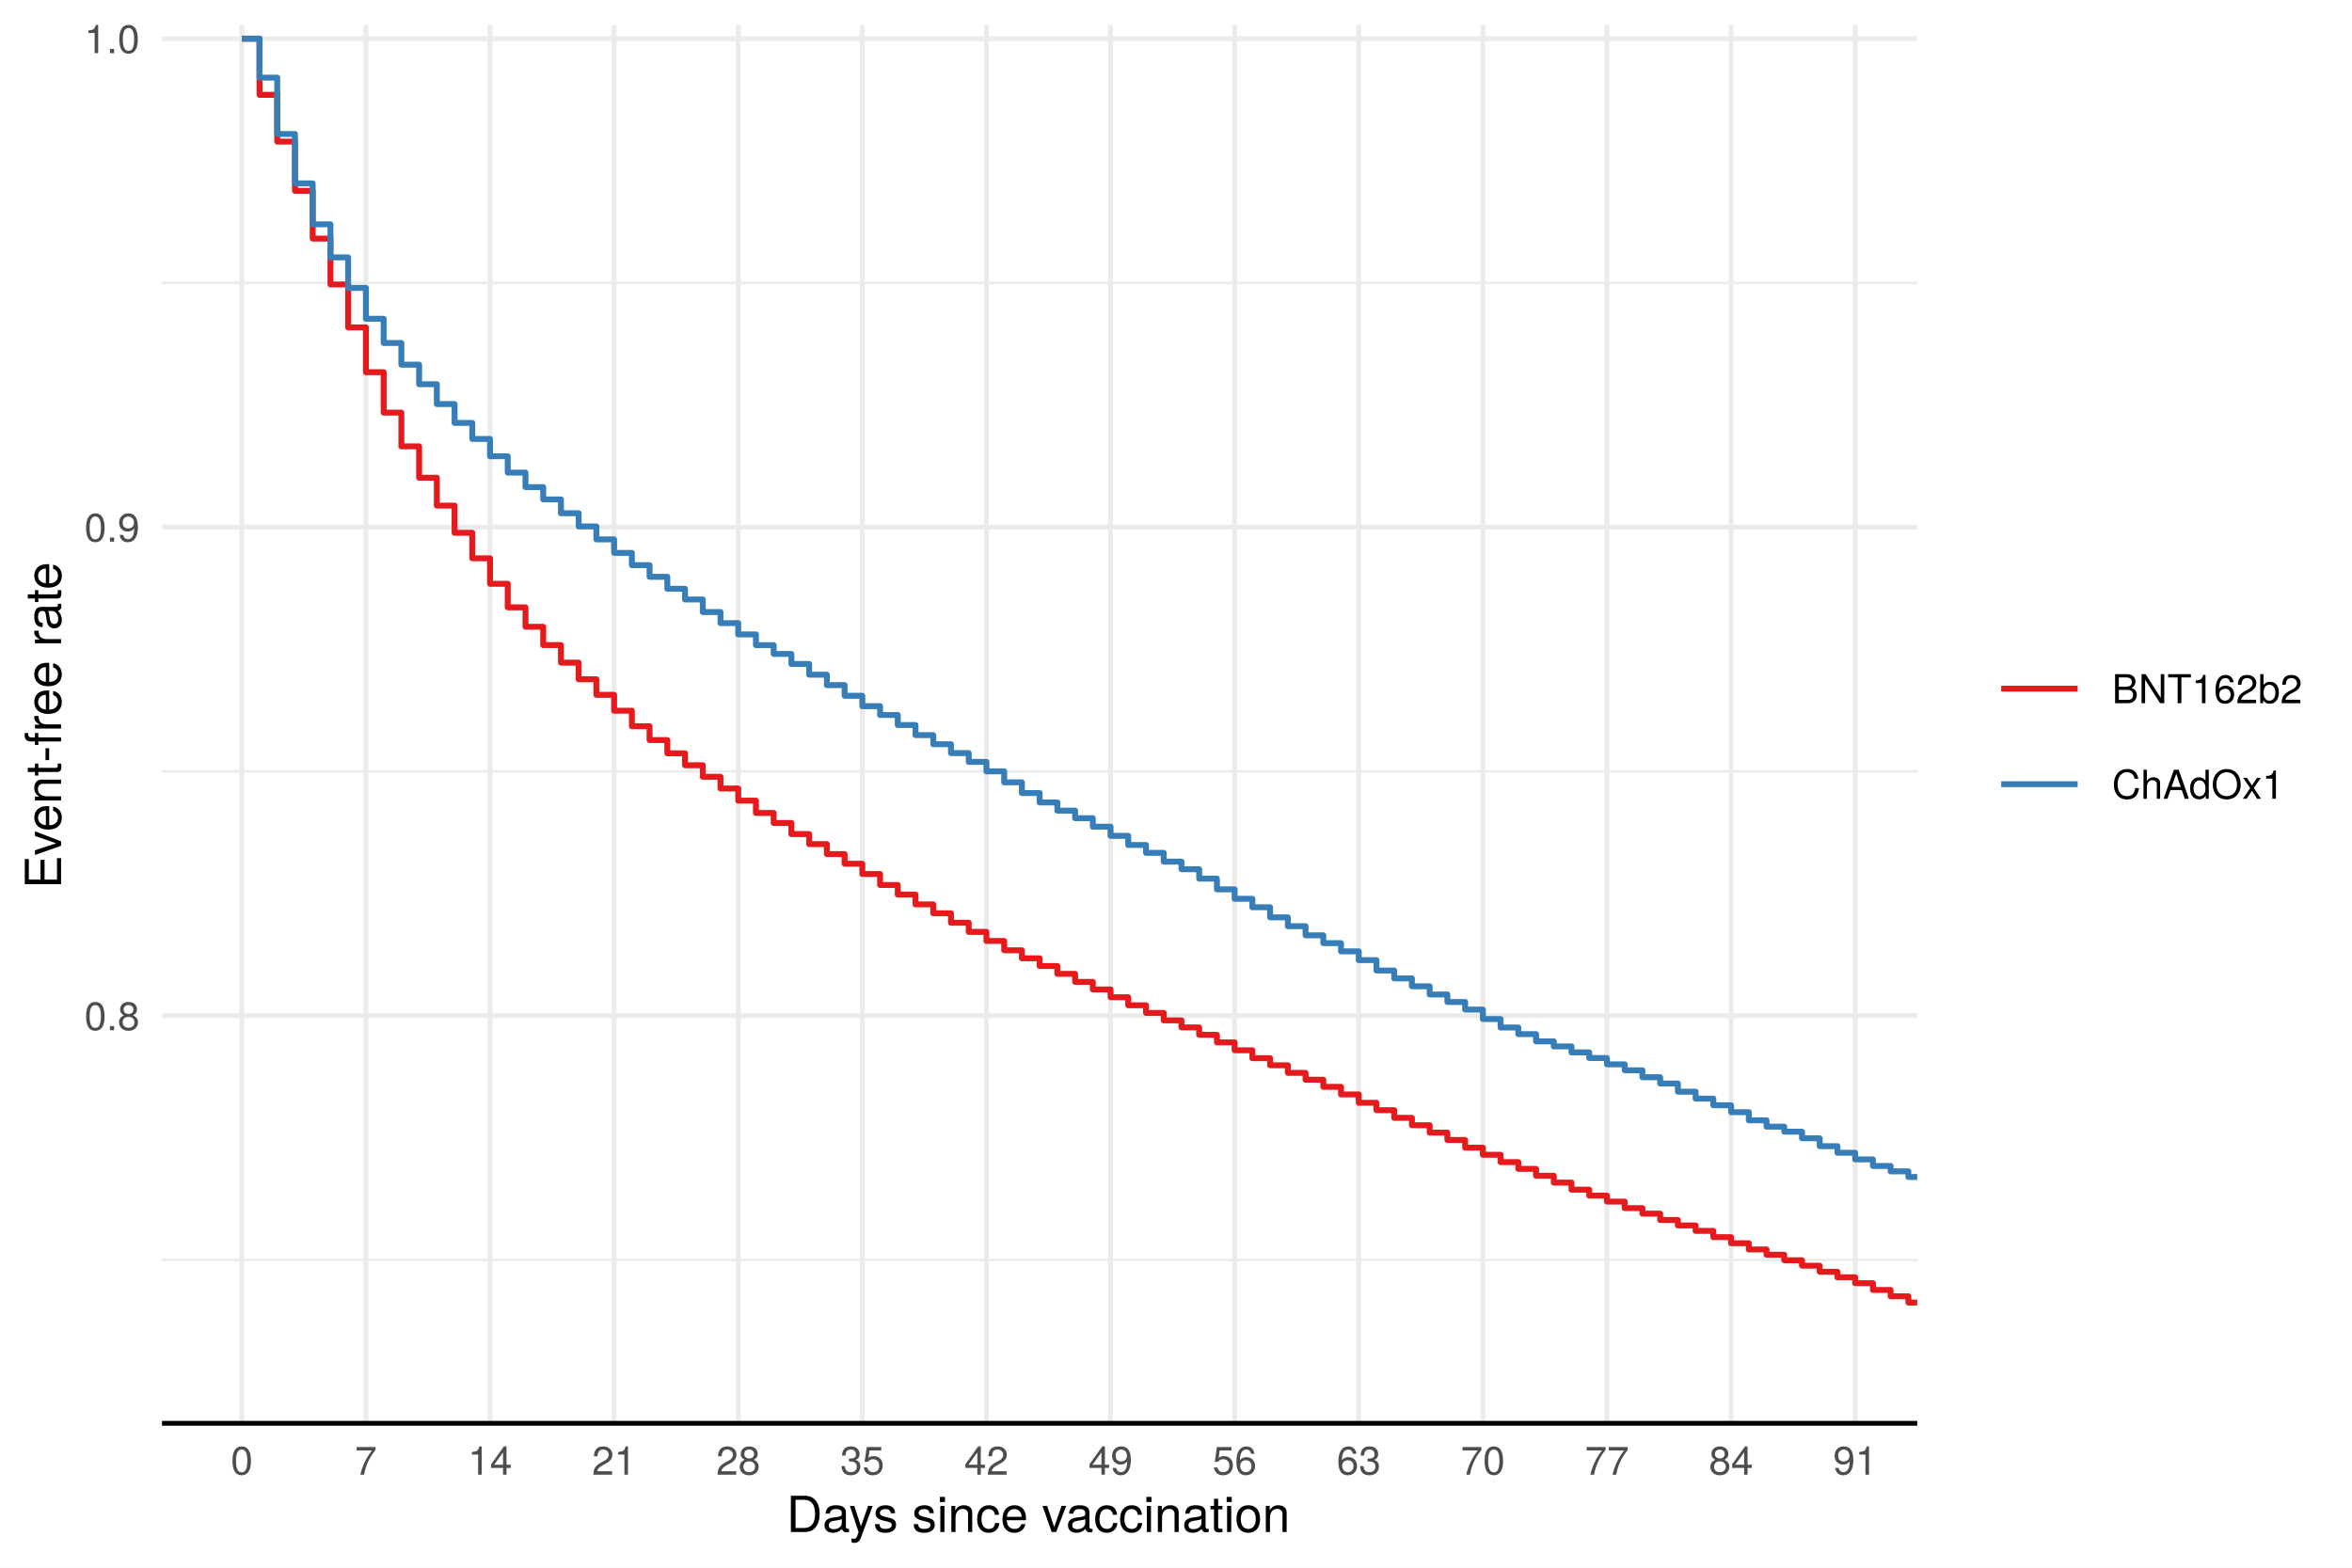
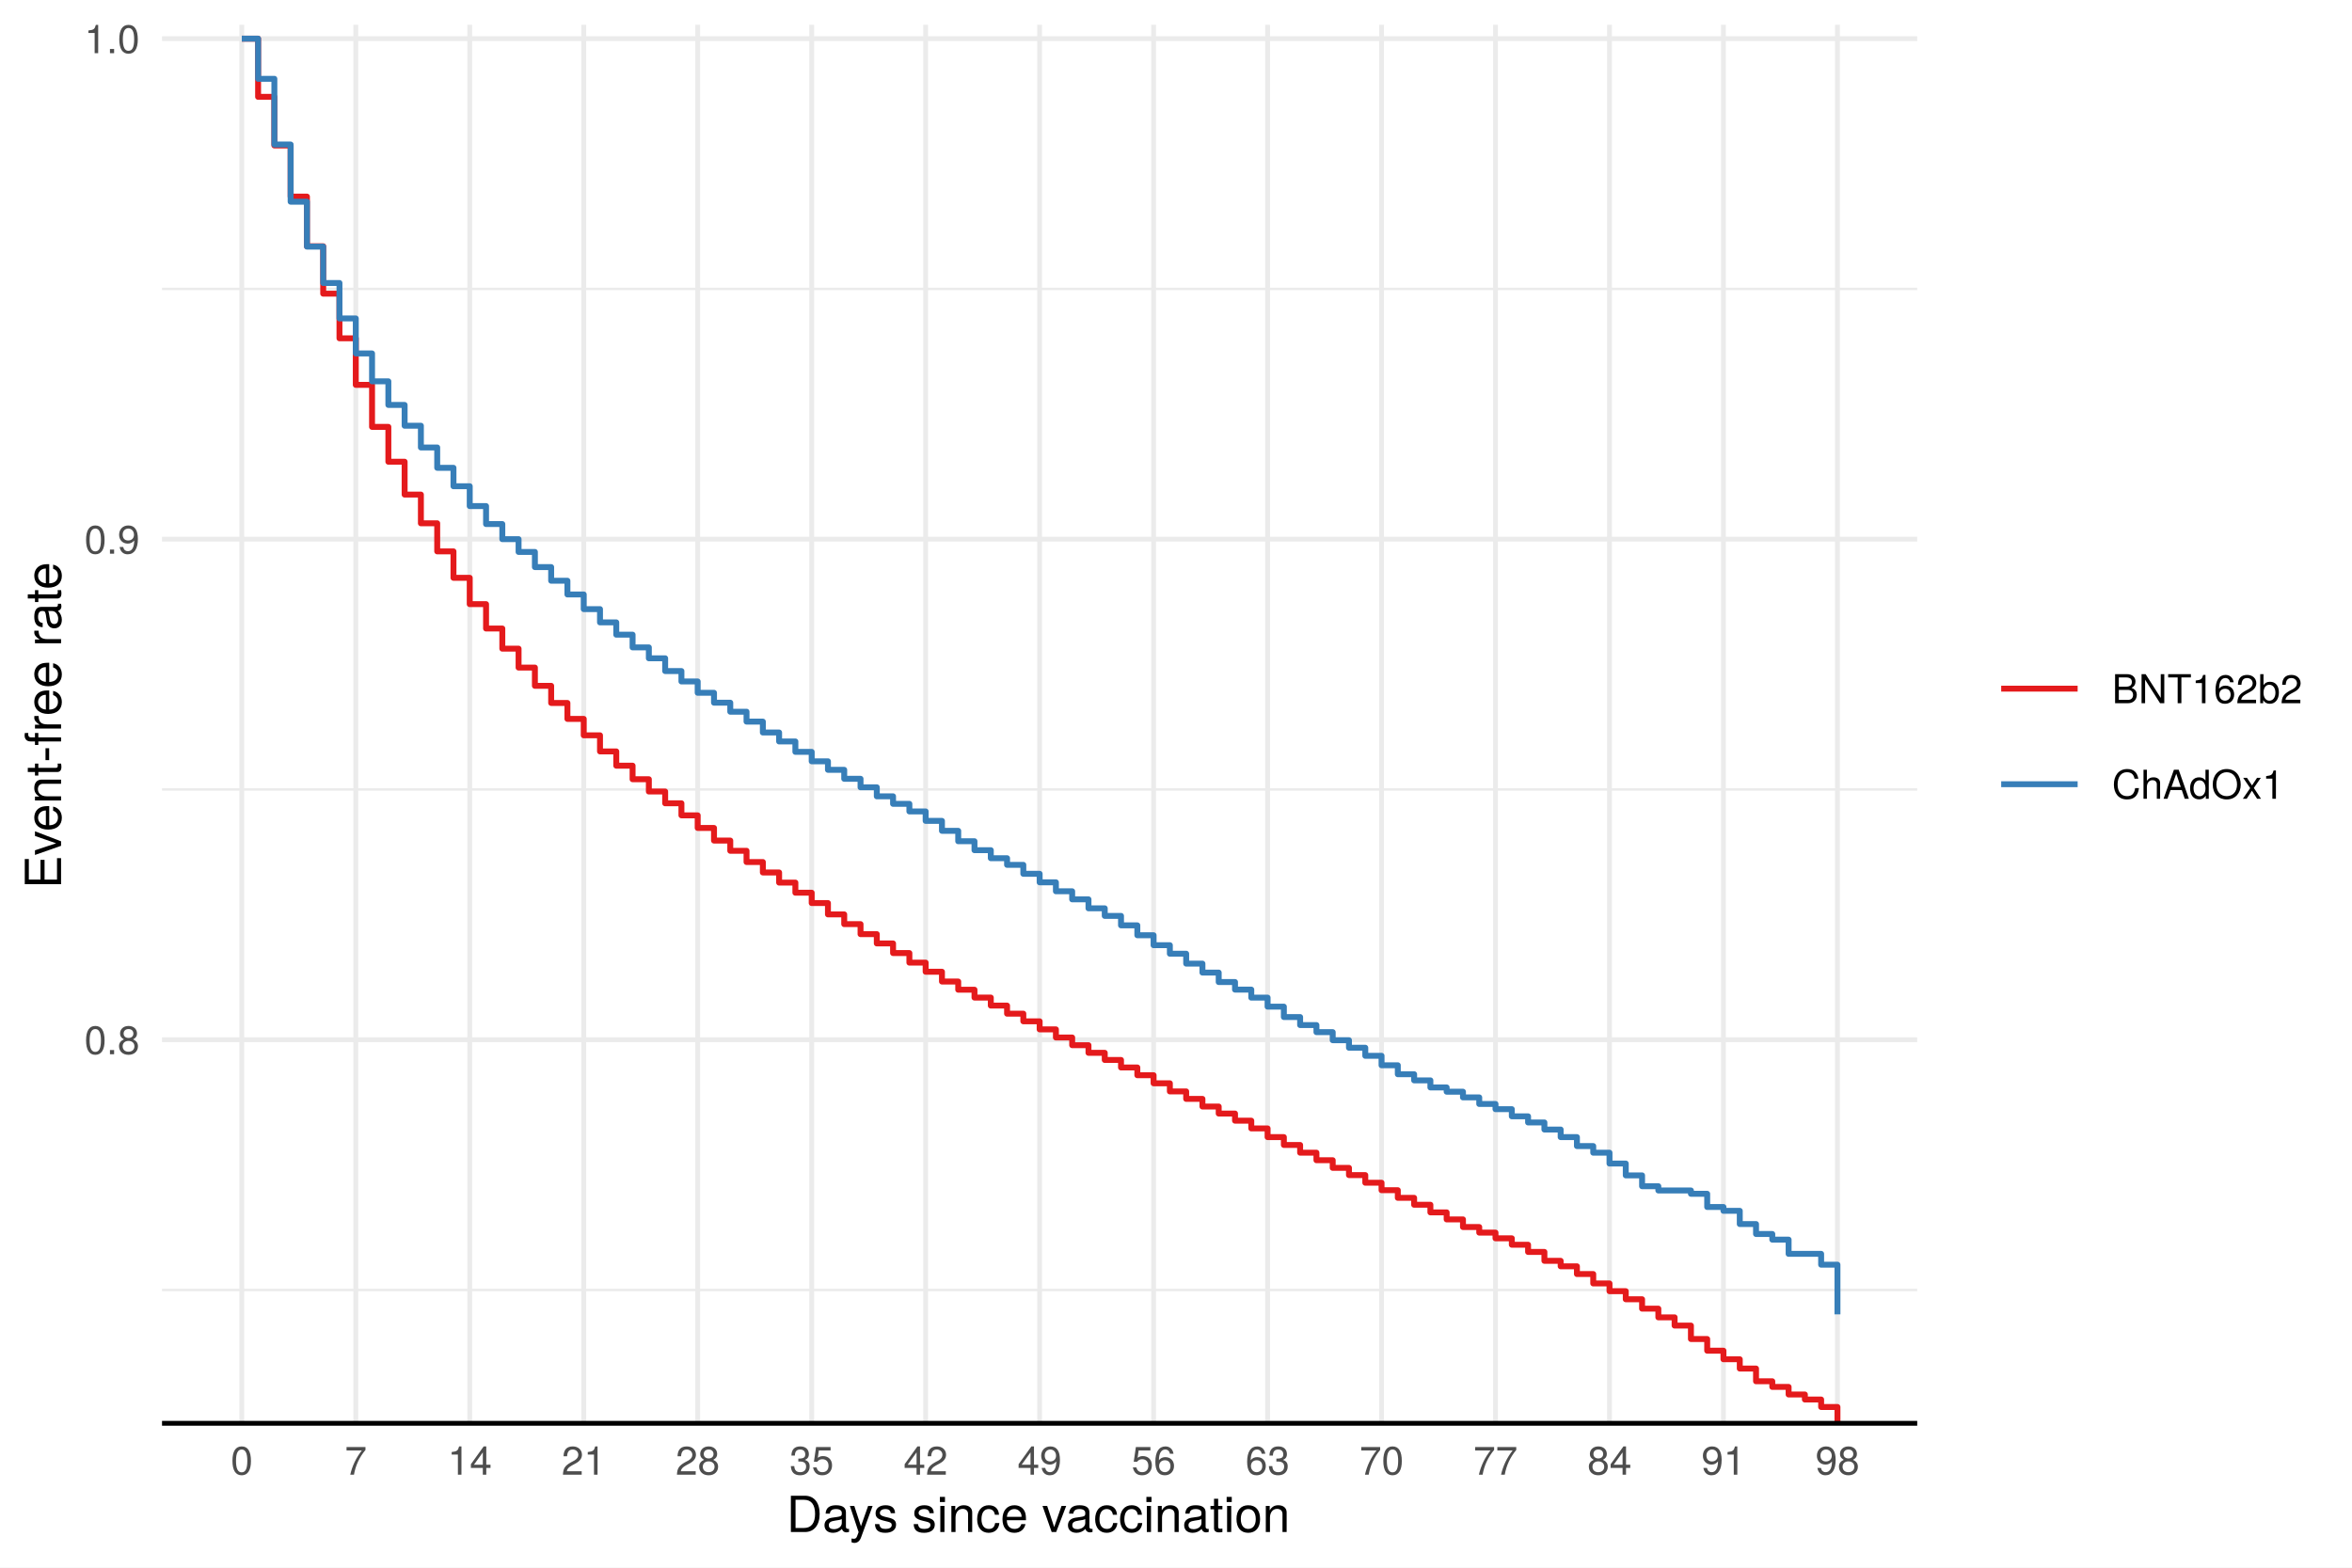
<svg xmlns="http://www.w3.org/2000/svg" viewBox="0 0 425.20 283.46">
  <defs>
    <style type="text/css">
    line, polyline, polygon, path, rect, circle {
      fill: none;
      stroke: #000000;
      stroke-linecap: round;
      stroke-linejoin: round;
      stroke-miterlimit: 10.00;
    }
  </style>
  </defs>
  <rect width="100%" height="100%" style="stroke: none; fill: #FFFFFF;" />
  <defs>
    <clipPath id="cpMjkuMjl8MzQ2LjYwfDI1Ny4zNnw0LjQ4">
      <rect x="29.29" y="4.48" width="317.31" height="252.88" />
    </clipPath>
  </defs>
-   <polyline points="29.29,227.82 346.60,227.82 " style="stroke-width: 0.44; stroke: #EBEBEB; stroke-linecap: butt;" clip-path="url(#cpMjkuMjl8MzQ2LjYwfDI1Ny4zNnw0LjQ4)" />
-   <polyline points="29.29,139.49 346.60,139.49 " style="stroke-width: 0.44; stroke: #EBEBEB; stroke-linecap: butt;" clip-path="url(#cpMjkuMjl8MzQ2LjYwfDI1Ny4zNnw0LjQ4)" />
-   <polyline points="29.29,51.15 346.60,51.15 " style="stroke-width: 0.44; stroke: #EBEBEB; stroke-linecap: butt;" clip-path="url(#cpMjkuMjl8MzQ2LjYwfDI1Ny4zNnw0LjQ4)" />
-   <polyline points="29.29,183.65 346.60,183.65 " style="stroke-width: 0.87; stroke: #EBEBEB; stroke-linecap: butt;" clip-path="url(#cpMjkuMjl8MzQ2LjYwfDI1Ny4zNnw0LjQ4)" />
-   <polyline points="29.29,95.32 346.60,95.32 " style="stroke-width: 0.87; stroke: #EBEBEB; stroke-linecap: butt;" clip-path="url(#cpMjkuMjl8MzQ2LjYwfDI1Ny4zNnw0LjQ4)" />
+   <polyline points="29.29,233.25 346.60,233.25 " style="stroke-width: 0.44; stroke: #EBEBEB; stroke-linecap: butt;" clip-path="url(#cpMjkuMjl8MzQ2LjYwfDI1Ny4zNnw0LjQ4)" />
+   <polyline points="29.29,142.75 346.60,142.75 " style="stroke-width: 0.44; stroke: #EBEBEB; stroke-linecap: butt;" clip-path="url(#cpMjkuMjl8MzQ2LjYwfDI1Ny4zNnw0LjQ4)" />
+   <polyline points="29.29,52.24 346.60,52.24 " style="stroke-width: 0.44; stroke: #EBEBEB; stroke-linecap: butt;" clip-path="url(#cpMjkuMjl8MzQ2LjYwfDI1Ny4zNnw0LjQ4)" />
+   <polyline points="29.29,188.00 346.60,188.00 " style="stroke-width: 0.87; stroke: #EBEBEB; stroke-linecap: butt;" clip-path="url(#cpMjkuMjl8MzQ2LjYwfDI1Ny4zNnw0LjQ4)" />
+   <polyline points="29.29,97.49 346.60,97.49 " style="stroke-width: 0.87; stroke: #EBEBEB; stroke-linecap: butt;" clip-path="url(#cpMjkuMjl8MzQ2LjYwfDI1Ny4zNnw0LjQ4)" />
  <polyline points="29.29,6.99 346.60,6.99 " style="stroke-width: 0.87; stroke: #EBEBEB; stroke-linecap: butt;" clip-path="url(#cpMjkuMjl8MzQ2LjYwfDI1Ny4zNnw0LjQ4)" />
  <polyline points="43.71,257.36 43.71,4.48 " style="stroke-width: 0.87; stroke: #EBEBEB; stroke-linecap: butt;" clip-path="url(#cpMjkuMjl8MzQ2LjYwfDI1Ny4zNnw0LjQ4)" />
-   <polyline points="66.15,257.36 66.15,4.48 " style="stroke-width: 0.87; stroke: #EBEBEB; stroke-linecap: butt;" clip-path="url(#cpMjkuMjl8MzQ2LjYwfDI1Ny4zNnw0LjQ4)" />
-   <polyline points="88.59,257.36 88.59,4.48 " style="stroke-width: 0.87; stroke: #EBEBEB; stroke-linecap: butt;" clip-path="url(#cpMjkuMjl8MzQ2LjYwfDI1Ny4zNnw0LjQ4)" />
-   <polyline points="111.02,257.36 111.02,4.48 " style="stroke-width: 0.87; stroke: #EBEBEB; stroke-linecap: butt;" clip-path="url(#cpMjkuMjl8MzQ2LjYwfDI1Ny4zNnw0LjQ4)" />
-   <polyline points="133.46,257.36 133.46,4.48 " style="stroke-width: 0.87; stroke: #EBEBEB; stroke-linecap: butt;" clip-path="url(#cpMjkuMjl8MzQ2LjYwfDI1Ny4zNnw0LjQ4)" />
-   <polyline points="155.89,257.36 155.89,4.48 " style="stroke-width: 0.87; stroke: #EBEBEB; stroke-linecap: butt;" clip-path="url(#cpMjkuMjl8MzQ2LjYwfDI1Ny4zNnw0LjQ4)" />
-   <polyline points="178.33,257.36 178.33,4.48 " style="stroke-width: 0.87; stroke: #EBEBEB; stroke-linecap: butt;" clip-path="url(#cpMjkuMjl8MzQ2LjYwfDI1Ny4zNnw0LjQ4)" />
-   <polyline points="200.77,257.36 200.77,4.48 " style="stroke-width: 0.87; stroke: #EBEBEB; stroke-linecap: butt;" clip-path="url(#cpMjkuMjl8MzQ2LjYwfDI1Ny4zNnw0LjQ4)" />
-   <polyline points="223.20,257.36 223.20,4.48 " style="stroke-width: 0.87; stroke: #EBEBEB; stroke-linecap: butt;" clip-path="url(#cpMjkuMjl8MzQ2LjYwfDI1Ny4zNnw0LjQ4)" />
-   <polyline points="245.64,257.36 245.64,4.48 " style="stroke-width: 0.87; stroke: #EBEBEB; stroke-linecap: butt;" clip-path="url(#cpMjkuMjl8MzQ2LjYwfDI1Ny4zNnw0LjQ4)" />
-   <polyline points="268.08,257.36 268.08,4.48 " style="stroke-width: 0.87; stroke: #EBEBEB; stroke-linecap: butt;" clip-path="url(#cpMjkuMjl8MzQ2LjYwfDI1Ny4zNnw0LjQ4)" />
-   <polyline points="290.51,257.36 290.51,4.48 " style="stroke-width: 0.87; stroke: #EBEBEB; stroke-linecap: butt;" clip-path="url(#cpMjkuMjl8MzQ2LjYwfDI1Ny4zNnw0LjQ4)" />
-   <polyline points="312.95,257.36 312.95,4.48 " style="stroke-width: 0.87; stroke: #EBEBEB; stroke-linecap: butt;" clip-path="url(#cpMjkuMjl8MzQ2LjYwfDI1Ny4zNnw0LjQ4)" />
-   <polyline points="335.38,257.36 335.38,4.48 " style="stroke-width: 0.87; stroke: #EBEBEB; stroke-linecap: butt;" clip-path="url(#cpMjkuMjl8MzQ2LjYwfDI1Ny4zNnw0LjQ4)" />
-   <polyline points="43.71,6.99 46.92,6.99 46.92,17.15 50.12,17.15 50.12,25.60 53.33,25.60 53.33,34.51 56.53,34.51 56.53,43.14 59.74,43.14 59.74,51.43 62.94,51.43 62.94,59.20 66.15,59.20 66.15,67.30 69.36,67.30 69.36,74.61 72.56,74.61 72.56,80.71 75.77,80.71 75.77,86.38 78.97,86.38 78.97,91.42 82.18,91.42 82.18,96.34 85.38,96.34 85.38,100.95 88.59,100.95 88.59,105.56 91.79,105.56 91.79,109.82 95.00,109.82 95.00,113.33 98.20,113.33 98.20,116.64 101.41,116.64 101.41,119.82 104.61,119.82 104.61,122.82 107.82,122.82 107.82,125.64 111.02,125.64 111.02,128.51 114.23,128.51 114.23,131.31 117.43,131.31 117.43,133.82 120.64,133.82 120.64,136.21 123.84,136.21 123.84,138.37 127.05,138.37 127.05,140.45 130.25,140.45 130.25,142.57 133.46,142.57 133.46,144.77 136.66,144.77 136.66,147.00 139.87,147.00 139.87,148.81 143.07,148.81 143.07,150.81 146.28,150.81 146.28,152.63 149.48,152.63 149.48,154.43 152.69,154.43 152.69,156.18 155.89,156.18 155.89,158.04 159.10,158.04 159.10,160.02 162.30,160.02 162.30,161.75 165.51,161.75 165.51,163.53 168.72,163.53 168.72,165.14 171.92,165.14 171.92,166.85 175.13,166.85 175.13,168.50 178.33,168.50 178.33,170.14 181.54,170.14 181.54,171.83 184.74,171.83 184.74,173.28 187.95,173.28 187.95,174.67 191.15,174.67 191.15,176.09 194.36,176.09 194.36,177.54 197.56,177.54 197.56,178.91 200.77,178.91 200.77,180.32 203.97,180.32 203.97,181.77 207.18,181.77 207.18,183.15 210.38,183.15 210.38,184.50 213.59,184.50 213.59,185.77 216.79,185.77 216.79,187.11 220.00,187.11 220.00,188.48 223.20,188.48 223.20,189.91 226.41,189.91 226.41,191.34 229.61,191.34 229.61,192.62 232.82,192.62 232.82,193.99 236.02,193.99 236.02,195.23 239.23,195.23 239.23,196.52 242.43,196.52 242.43,197.89 245.64,197.89 245.64,199.40 248.84,199.40 248.84,200.74 252.05,200.74 252.05,202.13 255.25,202.13 255.25,203.46 258.46,203.46 258.46,204.80 261.66,204.80 261.66,206.13 264.87,206.13 264.87,207.52 268.08,207.52 268.08,208.80 271.28,208.80 271.28,210.13 274.49,210.13 274.49,211.35 277.69,211.35 277.69,212.60 280.90,212.60 280.90,213.84 284.10,213.84 284.10,215.11 287.31,215.11 287.31,216.19 290.51,216.19 290.51,217.27 293.72,217.27 293.72,218.45 296.92,218.45 296.92,219.45 300.13,219.45 300.13,220.60 303.33,220.60 303.33,221.58 306.54,221.58 306.54,222.57 309.74,222.57 309.74,223.70 312.95,223.70 312.95,224.80 316.15,224.80 316.15,225.92 319.36,225.92 319.36,226.88 322.56,226.88 322.56,227.88 325.77,227.88 325.77,228.86 328.97,228.86 328.97,229.96 332.18,229.96 332.18,230.96 335.38,230.96 335.38,232.02 338.59,232.02 338.59,233.25 341.79,233.25 341.79,234.39 345.00,234.39 345.00,235.53 348.20,235.53 348.20,236.69 351.41,236.69 351.41,237.69 354.61,237.69 354.61,238.71 357.82,238.71 357.82,239.86 361.02,239.86 361.02,241.04 364.23,241.04 364.23,242.12 367.44,242.12 367.44,243.35 370.64,243.35 370.64,244.61 373.85,244.61 373.85,245.77 377.05,245.77 377.05,246.92 380.26,246.92 380.26,248.14 383.46,248.14 383.46,249.47 386.67,249.47 386.67,250.59 389.87,250.59 389.87,251.69 393.08,251.69 393.08,252.79 396.28,252.79 396.28,253.94 399.49,253.94 399.49,254.87 402.69,254.87 402.69,256.10 405.90,256.10 405.90,257.36 " style="stroke-width: 1.07; stroke: #E41A1C; stroke-linecap: butt;" clip-path="url(#cpMjkuMjl8MzQ2LjYwfDI1Ny4zNnw0LjQ4)" />
-   <polyline points="43.71,6.99 46.92,6.99 46.92,14.04 50.12,14.04 50.12,24.23 53.33,24.23 53.33,33.16 56.53,33.16 56.53,40.56 59.74,40.56 59.74,46.54 62.94,46.54 62.94,52.06 66.15,52.06 66.15,57.64 69.36,57.64 69.36,62.02 72.56,62.02 72.56,65.94 75.77,65.94 75.77,69.47 78.97,69.47 78.97,73.06 82.18,73.06 82.18,76.47 85.38,76.47 85.38,79.37 88.59,79.37 88.59,82.50 91.79,82.50 91.79,85.46 95.00,85.46 95.00,88.08 98.20,88.08 98.20,90.30 101.41,90.30 101.41,92.80 104.61,92.80 104.61,95.19 107.82,95.19 107.82,97.53 111.02,97.53 111.02,99.97 114.23,99.97 114.23,102.19 117.43,102.19 117.43,104.30 120.64,104.30 120.64,106.46 123.84,106.46 123.84,108.40 127.05,108.40 127.05,110.67 130.25,110.67 130.25,112.67 133.46,112.67 133.46,114.71 136.66,114.71 136.66,116.65 139.87,116.65 139.87,118.24 143.07,118.24 143.07,120.06 146.28,120.06 146.28,122.00 149.48,122.00 149.48,123.88 152.69,123.88 152.69,125.81 155.89,125.81 155.89,127.69 159.10,127.69 159.10,129.28 162.30,129.28 162.30,131.10 165.51,131.10 165.51,132.92 168.72,132.92 168.72,134.57 171.92,134.57 171.92,136.17 175.13,136.17 175.13,137.76 178.33,137.76 178.33,139.47 181.54,139.47 181.54,141.46 184.74,141.46 184.74,143.40 187.95,143.40 187.95,145.10 191.15,145.10 191.15,146.58 194.36,146.58 194.36,147.95 197.56,147.95 197.56,149.48 200.77,149.48 200.77,151.14 203.97,151.14 203.97,152.79 207.18,152.79 207.18,154.21 210.38,154.21 210.38,155.80 213.59,155.80 213.59,157.17 216.79,157.17 216.79,158.87 220.00,158.87 220.00,160.81 223.20,160.81 223.20,162.52 226.41,162.52 226.41,164.05 229.61,164.05 229.61,165.87 232.82,165.87 232.82,167.47 236.02,167.47 236.02,169.12 239.23,169.12 239.23,170.54 242.43,170.54 242.43,172.02 245.64,172.02 245.64,173.61 248.84,173.61 248.84,175.49 252.05,175.49 252.05,176.91 255.25,176.91 255.25,178.34 258.46,178.34 258.46,179.82 261.66,179.82 261.66,181.18 264.87,181.18 264.87,182.55 268.08,182.55 268.08,184.26 271.28,184.26 271.28,185.79 274.49,185.79 274.49,186.99 277.69,186.99 277.69,188.30 280.90,188.30 280.90,189.21 284.10,189.21 284.10,190.29 287.31,190.29 287.31,191.31 290.51,191.31 290.51,192.45 293.72,192.45 293.72,193.53 296.92,193.53 296.92,194.78 300.13,194.78 300.13,195.92 303.33,195.92 303.33,197.40 306.54,197.40 306.54,198.65 309.74,198.65 309.74,199.85 312.95,199.85 312.95,201.10 316.15,201.10 316.15,202.58 319.36,202.58 319.36,203.72 322.56,203.72 322.56,204.63 325.77,204.63 325.77,205.82 328.97,205.82 328.97,207.25 332.18,207.25 332.18,208.44 335.38,208.44 335.38,209.64 338.59,209.64 338.59,210.83 341.79,210.83 341.79,211.80 345.00,211.80 345.00,212.82 348.20,212.82 348.20,213.96 351.41,213.96 351.41,215.10 354.61,215.10 354.61,216.24 357.82,216.24 357.82,217.43 361.02,217.43 361.02,219.31 364.23,219.31 364.23,220.73 367.44,220.73 367.44,222.16 370.64,222.16 370.64,223.69 373.85,223.69 373.85,225.63 377.05,225.63 377.05,227.39 380.26,227.39 380.26,229.04 383.46,229.04 383.46,234.11 386.67,234.11 386.67,237.86 389.87,237.86 389.87,240.20 393.08,240.20 393.08,241.68 396.28,241.68 396.28,244.07 399.49,244.07 399.49,246.97 402.69,246.97 402.69,246.97 405.90,246.97 405.90,246.97 " style="stroke-width: 1.07; stroke: #377EB8; stroke-linecap: butt;" clip-path="url(#cpMjkuMjl8MzQ2LjYwfDI1Ny4zNnw0LjQ4)" />
+   <polyline points="64.32,257.36 64.32,4.48 " style="stroke-width: 0.87; stroke: #EBEBEB; stroke-linecap: butt;" clip-path="url(#cpMjkuMjl8MzQ2LjYwfDI1Ny4zNnw0LjQ4)" />
+   <polyline points="84.92,257.36 84.92,4.48 " style="stroke-width: 0.87; stroke: #EBEBEB; stroke-linecap: butt;" clip-path="url(#cpMjkuMjl8MzQ2LjYwfDI1Ny4zNnw0LjQ4)" />
+   <polyline points="105.53,257.36 105.53,4.48 " style="stroke-width: 0.87; stroke: #EBEBEB; stroke-linecap: butt;" clip-path="url(#cpMjkuMjl8MzQ2LjYwfDI1Ny4zNnw0LjQ4)" />
+   <polyline points="126.13,257.36 126.13,4.48 " style="stroke-width: 0.87; stroke: #EBEBEB; stroke-linecap: butt;" clip-path="url(#cpMjkuMjl8MzQ2LjYwfDI1Ny4zNnw0LjQ4)" />
+   <polyline points="146.74,257.36 146.74,4.48 " style="stroke-width: 0.87; stroke: #EBEBEB; stroke-linecap: butt;" clip-path="url(#cpMjkuMjl8MzQ2LjYwfDI1Ny4zNnw0LjQ4)" />
+   <polyline points="167.34,257.36 167.34,4.48 " style="stroke-width: 0.87; stroke: #EBEBEB; stroke-linecap: butt;" clip-path="url(#cpMjkuMjl8MzQ2LjYwfDI1Ny4zNnw0LjQ4)" />
+   <polyline points="187.95,257.36 187.95,4.48 " style="stroke-width: 0.87; stroke: #EBEBEB; stroke-linecap: butt;" clip-path="url(#cpMjkuMjl8MzQ2LjYwfDI1Ny4zNnw0LjQ4)" />
+   <polyline points="208.55,257.36 208.55,4.48 " style="stroke-width: 0.87; stroke: #EBEBEB; stroke-linecap: butt;" clip-path="url(#cpMjkuMjl8MzQ2LjYwfDI1Ny4zNnw0LjQ4)" />
+   <polyline points="229.16,257.36 229.16,4.48 " style="stroke-width: 0.87; stroke: #EBEBEB; stroke-linecap: butt;" clip-path="url(#cpMjkuMjl8MzQ2LjYwfDI1Ny4zNnw0LjQ4)" />
+   <polyline points="249.76,257.36 249.76,4.48 " style="stroke-width: 0.87; stroke: #EBEBEB; stroke-linecap: butt;" clip-path="url(#cpMjkuMjl8MzQ2LjYwfDI1Ny4zNnw0LjQ4)" />
+   <polyline points="270.36,257.36 270.36,4.48 " style="stroke-width: 0.87; stroke: #EBEBEB; stroke-linecap: butt;" clip-path="url(#cpMjkuMjl8MzQ2LjYwfDI1Ny4zNnw0LjQ4)" />
+   <polyline points="290.97,257.36 290.97,4.48 " style="stroke-width: 0.87; stroke: #EBEBEB; stroke-linecap: butt;" clip-path="url(#cpMjkuMjl8MzQ2LjYwfDI1Ny4zNnw0LjQ4)" />
+   <polyline points="311.57,257.36 311.57,4.48 " style="stroke-width: 0.87; stroke: #EBEBEB; stroke-linecap: butt;" clip-path="url(#cpMjkuMjl8MzQ2LjYwfDI1Ny4zNnw0LjQ4)" />
+   <polyline points="332.18,257.36 332.18,4.48 " style="stroke-width: 0.87; stroke: #EBEBEB; stroke-linecap: butt;" clip-path="url(#cpMjkuMjl8MzQ2LjYwfDI1Ny4zNnw0LjQ4)" />
+   <polyline points="43.71,6.99 46.66,6.99 46.66,17.51 49.60,17.51 49.60,26.30 52.54,26.30 52.54,35.55 55.49,35.55 55.49,44.53 58.43,44.53 58.43,53.10 61.37,53.10 61.37,61.17 64.32,61.17 64.32,69.59 67.26,69.59 67.26,77.19 70.21,77.19 70.21,83.49 73.15,83.49 73.15,89.43 76.09,89.43 76.09,94.62 79.04,94.62 79.04,99.70 81.98,99.70 81.98,104.48 84.92,104.48 84.92,109.24 87.87,109.24 87.87,113.65 90.81,113.65 90.81,117.29 93.75,117.29 93.75,120.71 96.70,120.71 96.70,124.01 99.64,124.01 99.64,127.11 102.58,127.11 102.58,129.99 105.53,129.99 105.53,132.96 108.47,132.96 108.47,135.87 111.41,135.87 111.41,138.45 114.36,138.45 114.36,140.90 117.30,140.90 117.30,143.12 120.25,143.12 120.25,145.25 123.19,145.25 123.19,147.43 126.13,147.43 126.13,149.71 129.08,149.71 129.08,151.99 132.02,151.99 132.02,153.84 134.96,153.84 134.96,155.87 137.91,155.87 137.91,157.76 140.85,157.76 140.85,159.59 143.79,159.59 143.79,161.42 146.74,161.42 146.74,163.29 149.68,163.29 149.68,165.34 152.62,165.34 152.62,167.10 155.57,167.10 155.57,168.91 158.51,168.91 158.51,170.59 161.45,170.59 161.45,172.33 164.40,172.33 164.40,174.06 167.34,174.06 167.34,175.71 170.29,175.71 170.29,177.48 173.23,177.48 173.23,178.96 176.17,178.96 176.17,180.38 179.12,180.38 179.12,181.83 182.06,181.83 182.06,183.29 185.00,183.29 185.00,184.67 187.95,184.67 187.95,186.13 190.89,186.13 190.89,187.60 193.83,187.60 193.83,188.99 196.78,188.99 196.78,190.37 199.72,190.37 199.72,191.66 202.66,191.66 202.66,193.02 205.61,193.02 205.61,194.42 208.55,194.42 208.55,195.88 211.49,195.88 211.49,197.35 214.44,197.35 214.44,198.70 217.38,198.70 217.38,200.08 220.32,200.08 220.32,201.35 223.27,201.35 223.27,202.64 226.21,202.64 226.21,204.04 229.16,204.04 229.16,205.61 232.10,205.61 232.10,207.03 235.04,207.03 235.04,208.43 237.99,208.43 237.99,209.79 240.93,209.79 240.93,211.17 243.87,211.17 243.87,212.48 246.82,212.48 246.82,213.86 249.76,213.86 249.76,215.21 252.70,215.21 252.70,216.59 255.65,216.59 255.65,217.84 258.59,217.84 258.59,219.22 261.53,219.22 261.53,220.49 264.48,220.49 264.48,221.87 267.42,221.87 267.42,222.88 270.36,222.88 270.36,223.91 273.31,223.91 273.31,225.07 276.25,225.07 276.25,226.37 279.20,226.37 279.20,227.98 282.14,227.98 282.14,228.97 285.08,228.97 285.08,230.37 288.03,230.37 288.03,232.07 290.97,232.07 290.97,233.47 293.91,233.47 293.91,234.93 296.86,234.93 296.86,236.63 299.80,236.63 299.80,238.20 302.74,238.20 302.74,239.69 305.69,239.69 305.69,242.12 308.63,242.12 308.63,244.23 311.57,244.23 311.57,245.78 314.52,245.78 314.52,247.46 317.46,247.46 317.46,249.76 320.40,249.76 320.40,250.78 323.35,250.78 323.35,252.15 326.29,252.15 326.29,253.06 329.23,253.06 329.23,254.41 332.18,254.41 332.18,257.36 " style="stroke-width: 1.07; stroke: #E41A1C; stroke-linecap: butt;" clip-path="url(#cpMjkuMjl8MzQ2LjYwfDI1Ny4zNnw0LjQ4)" />
+   <polyline points="43.71,6.99 46.66,6.99 46.66,14.25 49.60,14.25 49.60,26.13 52.54,26.13 52.54,36.47 55.49,36.47 55.49,44.59 58.43,44.59 58.43,51.17 61.37,51.17 61.37,57.58 64.32,57.58 64.32,63.91 67.26,63.91 67.26,68.95 70.21,68.95 70.21,73.22 73.15,73.22 73.15,76.98 76.09,76.98 76.09,80.91 79.04,80.91 79.04,84.59 81.98,84.59 81.98,87.92 84.92,87.92 84.92,91.51 87.87,91.51 87.87,94.76 90.81,94.76 90.81,97.49 93.75,97.49 93.75,99.80 96.70,99.80 96.70,102.54 99.64,102.54 99.64,105.01 102.58,105.01 102.58,107.49 105.53,107.49 105.53,110.14 108.47,110.14 108.47,112.54 111.41,112.54 111.41,114.76 114.36,114.76 114.36,117.06 117.30,117.06 117.30,119.03 120.25,119.03 120.25,121.34 123.19,121.34 123.19,123.22 126.13,123.22 126.13,125.27 129.08,125.27 129.08,127.06 132.02,127.06 132.02,128.69 134.96,128.69 134.96,130.48 137.91,130.48 137.91,132.45 140.85,132.45 140.85,134.07 143.79,134.07 143.79,135.95 146.74,135.95 146.74,137.66 149.68,137.66 149.68,139.20 152.62,139.20 152.62,140.82 155.57,140.82 155.57,142.36 158.51,142.36 158.51,143.99 161.45,143.99 161.45,145.35 164.40,145.35 164.40,146.72 167.34,146.72 167.34,148.43 170.29,148.43 170.29,150.23 173.23,150.23 173.23,152.11 176.17,152.11 176.17,153.73 179.12,153.73 179.12,155.18 182.06,155.18 182.06,156.38 185.00,156.38 185.00,158.00 187.95,158.00 187.95,159.54 190.89,159.54 190.89,161.16 193.83,161.16 193.83,162.62 196.78,162.62 196.78,164.24 199.72,164.24 199.72,165.61 202.66,165.61 202.66,167.32 205.61,167.32 205.61,169.11 208.55,169.11 208.55,170.91 211.49,170.91 211.49,172.45 214.44,172.45 214.44,174.24 217.38,174.24 217.38,175.86 220.32,175.86 220.32,177.57 223.27,177.57 223.27,178.94 226.21,178.94 226.21,180.39 229.16,180.39 229.16,182.02 232.10,182.02 232.10,183.90 235.04,183.90 235.04,185.35 237.99,185.35 237.99,186.63 240.93,186.63 240.93,188.09 243.87,188.09 243.87,189.45 246.82,189.45 246.82,190.91 249.76,190.91 249.76,192.62 252.70,192.62 252.70,194.24 255.65,194.24 255.65,195.35 258.59,195.35 258.59,196.63 261.53,196.63 261.53,197.40 264.48,197.40 264.48,198.43 267.42,198.43 267.42,199.62 270.36,199.62 270.36,200.56 273.31,200.56 273.31,201.85 276.25,201.85 276.25,202.96 279.20,202.96 279.20,204.24 282.14,204.24 282.14,205.61 285.08,205.61 285.08,207.23 288.03,207.23 288.03,208.43 290.97,208.43 290.97,210.39 293.91,210.39 293.91,212.53 296.86,212.53 296.86,214.49 299.80,214.49 299.80,215.26 302.74,215.26 302.74,215.26 305.69,215.26 305.69,215.86 308.63,215.86 308.63,218.25 311.57,218.25 311.57,218.94 314.52,218.94 314.52,221.33 317.46,221.33 317.46,223.13 320.40,223.13 320.40,224.15 323.35,224.15 323.35,226.72 326.29,226.72 326.29,226.72 329.23,226.72 329.23,228.68 332.18,228.68 332.18,237.66 " style="stroke-width: 1.07; stroke: #377EB8; stroke-linecap: butt;" clip-path="url(#cpMjkuMjl8MzQ2LjYwfDI1Ny4zNnw0LjQ4)" />
  <defs>
    <clipPath id="cpMC4wMHw0MjUuMjB8MjgzLjQ2fDAuMDA=">
      <rect x="0.00" y="0.00" width="425.20" height="283.46" />
    </clipPath>
  </defs>
  <g clip-path="url(#cpMC4wMHw0MjUuMjB8MjgzLjQ2fDAuMDA=)">
-     <text x="15.25" y="186.28" style="font-size: 7.20px; fill: #4D4D4D; font-family: TeX Gyre Heros;" textLength="10.01px" lengthAdjust="spacingAndGlyphs">0.8</text>
+     <text x="15.25" y="190.62" style="font-size: 7.20px; fill: #4D4D4D; font-family: TeX Gyre Heros;" textLength="10.01px" lengthAdjust="spacingAndGlyphs">0.8</text>
  </g>
  <g clip-path="url(#cpMC4wMHw0MjUuMjB8MjgzLjQ2fDAuMDA=)">
-     <text x="15.25" y="97.94" style="font-size: 7.20px; fill: #4D4D4D; font-family: TeX Gyre Heros;" textLength="10.01px" lengthAdjust="spacingAndGlyphs">0.9</text>
+     <text x="15.25" y="100.12" style="font-size: 7.20px; fill: #4D4D4D; font-family: TeX Gyre Heros;" textLength="10.01px" lengthAdjust="spacingAndGlyphs">0.9</text>
  </g>
  <g clip-path="url(#cpMC4wMHw0MjUuMjB8MjgzLjQ2fDAuMDA=)">
    <text x="15.25" y="9.61" style="font-size: 7.20px; fill: #4D4D4D; font-family: TeX Gyre Heros;" textLength="10.01px" lengthAdjust="spacingAndGlyphs">1.0</text>
  </g>
  <polyline points="29.29,257.36 346.60,257.36 " style="stroke-width: 0.87; stroke-linecap: butt;" clip-path="url(#cpMC4wMHw0MjUuMjB8MjgzLjQ2fDAuMDA=)" />
  <g clip-path="url(#cpMC4wMHw0MjUuMjB8MjgzLjQ2fDAuMDA=)">
    <text x="41.71" y="266.65" style="font-size: 7.20px; fill: #4D4D4D; font-family: TeX Gyre Heros;" textLength="4.00px" lengthAdjust="spacingAndGlyphs">0</text>
  </g>
  <g clip-path="url(#cpMC4wMHw0MjUuMjB8MjgzLjQ2fDAuMDA=)">
-     <text x="64.15" y="266.65" style="font-size: 7.20px; fill: #4D4D4D; font-family: TeX Gyre Heros;" textLength="4.00px" lengthAdjust="spacingAndGlyphs">7</text>
+     <text x="62.32" y="266.65" style="font-size: 7.20px; fill: #4D4D4D; font-family: TeX Gyre Heros;" textLength="4.00px" lengthAdjust="spacingAndGlyphs">7</text>
  </g>
  <g clip-path="url(#cpMC4wMHw0MjUuMjB8MjgzLjQ2fDAuMDA=)">
-     <text x="84.58" y="266.65" style="font-size: 7.20px; fill: #4D4D4D; font-family: TeX Gyre Heros;" textLength="8.01px" lengthAdjust="spacingAndGlyphs">14</text>
+     <text x="80.92" y="266.65" style="font-size: 7.20px; fill: #4D4D4D; font-family: TeX Gyre Heros;" textLength="8.01px" lengthAdjust="spacingAndGlyphs">14</text>
  </g>
  <g clip-path="url(#cpMC4wMHw0MjUuMjB8MjgzLjQ2fDAuMDA=)">
-     <text x="107.02" y="266.65" style="font-size: 7.20px; fill: #4D4D4D; font-family: TeX Gyre Heros;" textLength="8.01px" lengthAdjust="spacingAndGlyphs">21</text>
+     <text x="101.52" y="266.65" style="font-size: 7.20px; fill: #4D4D4D; font-family: TeX Gyre Heros;" textLength="8.01px" lengthAdjust="spacingAndGlyphs">21</text>
  </g>
  <g clip-path="url(#cpMC4wMHw0MjUuMjB8MjgzLjQ2fDAuMDA=)">
-     <text x="129.46" y="266.65" style="font-size: 7.20px; fill: #4D4D4D; font-family: TeX Gyre Heros;" textLength="8.01px" lengthAdjust="spacingAndGlyphs">28</text>
+     <text x="122.13" y="266.65" style="font-size: 7.20px; fill: #4D4D4D; font-family: TeX Gyre Heros;" textLength="8.01px" lengthAdjust="spacingAndGlyphs">28</text>
  </g>
  <g clip-path="url(#cpMC4wMHw0MjUuMjB8MjgzLjQ2fDAuMDA=)">
-     <text x="151.89" y="266.65" style="font-size: 7.20px; fill: #4D4D4D; font-family: TeX Gyre Heros;" textLength="8.01px" lengthAdjust="spacingAndGlyphs">35</text>
+     <text x="142.73" y="266.65" style="font-size: 7.20px; fill: #4D4D4D; font-family: TeX Gyre Heros;" textLength="8.01px" lengthAdjust="spacingAndGlyphs">35</text>
  </g>
  <g clip-path="url(#cpMC4wMHw0MjUuMjB8MjgzLjQ2fDAuMDA=)">
-     <text x="174.33" y="266.65" style="font-size: 7.20px; fill: #4D4D4D; font-family: TeX Gyre Heros;" textLength="8.01px" lengthAdjust="spacingAndGlyphs">42</text>
+     <text x="163.34" y="266.65" style="font-size: 7.20px; fill: #4D4D4D; font-family: TeX Gyre Heros;" textLength="8.01px" lengthAdjust="spacingAndGlyphs">42</text>
  </g>
  <g clip-path="url(#cpMC4wMHw0MjUuMjB8MjgzLjQ2fDAuMDA=)">
-     <text x="196.76" y="266.65" style="font-size: 7.20px; fill: #4D4D4D; font-family: TeX Gyre Heros;" textLength="8.01px" lengthAdjust="spacingAndGlyphs">49</text>
+     <text x="183.94" y="266.65" style="font-size: 7.20px; fill: #4D4D4D; font-family: TeX Gyre Heros;" textLength="8.01px" lengthAdjust="spacingAndGlyphs">49</text>
  </g>
  <g clip-path="url(#cpMC4wMHw0MjUuMjB8MjgzLjQ2fDAuMDA=)">
-     <text x="219.20" y="266.65" style="font-size: 7.20px; fill: #4D4D4D; font-family: TeX Gyre Heros;" textLength="8.01px" lengthAdjust="spacingAndGlyphs">56</text>
+     <text x="204.55" y="266.65" style="font-size: 7.20px; fill: #4D4D4D; font-family: TeX Gyre Heros;" textLength="8.01px" lengthAdjust="spacingAndGlyphs">56</text>
  </g>
  <g clip-path="url(#cpMC4wMHw0MjUuMjB8MjgzLjQ2fDAuMDA=)">
-     <text x="241.64" y="266.65" style="font-size: 7.20px; fill: #4D4D4D; font-family: TeX Gyre Heros;" textLength="8.01px" lengthAdjust="spacingAndGlyphs">63</text>
+     <text x="225.15" y="266.65" style="font-size: 7.20px; fill: #4D4D4D; font-family: TeX Gyre Heros;" textLength="8.01px" lengthAdjust="spacingAndGlyphs">63</text>
  </g>
  <g clip-path="url(#cpMC4wMHw0MjUuMjB8MjgzLjQ2fDAuMDA=)">
-     <text x="264.07" y="266.65" style="font-size: 7.20px; fill: #4D4D4D; font-family: TeX Gyre Heros;" textLength="8.01px" lengthAdjust="spacingAndGlyphs">70</text>
+     <text x="245.76" y="266.65" style="font-size: 7.20px; fill: #4D4D4D; font-family: TeX Gyre Heros;" textLength="8.01px" lengthAdjust="spacingAndGlyphs">70</text>
  </g>
  <g clip-path="url(#cpMC4wMHw0MjUuMjB8MjgzLjQ2fDAuMDA=)">
-     <text x="286.51" y="266.65" style="font-size: 7.20px; fill: #4D4D4D; font-family: TeX Gyre Heros;" textLength="8.01px" lengthAdjust="spacingAndGlyphs">77</text>
+     <text x="266.36" y="266.65" style="font-size: 7.20px; fill: #4D4D4D; font-family: TeX Gyre Heros;" textLength="8.01px" lengthAdjust="spacingAndGlyphs">77</text>
  </g>
  <g clip-path="url(#cpMC4wMHw0MjUuMjB8MjgzLjQ2fDAuMDA=)">
-     <text x="308.94" y="266.65" style="font-size: 7.20px; fill: #4D4D4D; font-family: TeX Gyre Heros;" textLength="8.01px" lengthAdjust="spacingAndGlyphs">84</text>
+     <text x="286.97" y="266.65" style="font-size: 7.20px; fill: #4D4D4D; font-family: TeX Gyre Heros;" textLength="8.01px" lengthAdjust="spacingAndGlyphs">84</text>
  </g>
  <g clip-path="url(#cpMC4wMHw0MjUuMjB8MjgzLjQ2fDAuMDA=)">
-     <text x="331.38" y="266.65" style="font-size: 7.20px; fill: #4D4D4D; font-family: TeX Gyre Heros;" textLength="8.01px" lengthAdjust="spacingAndGlyphs">91</text>
+     <text x="307.57" y="266.65" style="font-size: 7.20px; fill: #4D4D4D; font-family: TeX Gyre Heros;" textLength="8.01px" lengthAdjust="spacingAndGlyphs">91</text>
+   </g>
+   <g clip-path="url(#cpMC4wMHw0MjUuMjB8MjgzLjQ2fDAuMDA=)">
+     <text x="328.18" y="266.65" style="font-size: 7.20px; fill: #4D4D4D; font-family: TeX Gyre Heros;" textLength="8.01px" lengthAdjust="spacingAndGlyphs">98</text>
  </g>
  <g clip-path="url(#cpMC4wMHw0MjUuMjB8MjgzLjQ2fDAuMDA=)">
    <text x="142.18" y="277.02" style="font-size: 9.00px; font-family: TeX Gyre Heros;" textLength="91.53px" lengthAdjust="spacingAndGlyphs">Days since vaccination</text>
  </g>
  <g clip-path="url(#cpMC4wMHw0MjUuMjB8MjgzLjQ2fDAuMDA=)">
    <text transform="translate(11.04,160.69) rotate(-90)" style="font-size: 9.00px; font-family: TeX Gyre Heros;" textLength="59.53px" lengthAdjust="spacingAndGlyphs">Event-free rate</text>
  </g>
  <line x1="361.78" y1="124.52" x2="375.60" y2="124.52" style="stroke-width: 1.07; stroke: #E41A1C; stroke-linecap: butt;" clip-path="url(#cpMC4wMHw0MjUuMjB8MjgzLjQ2fDAuMDA=)" />
  <line x1="361.78" y1="141.80" x2="375.60" y2="141.80" style="stroke-width: 1.07; stroke: #377EB8; stroke-linecap: butt;" clip-path="url(#cpMC4wMHw0MjUuMjB8MjgzLjQ2fDAuMDA=)" />
  <g clip-path="url(#cpMC4wMHw0MjUuMjB8MjgzLjQ2fDAuMDA=)">
    <text x="381.81" y="127.15" style="font-size: 7.20px; font-family: TeX Gyre Heros;" textLength="34.42px" lengthAdjust="spacingAndGlyphs">BNT162b2</text>
  </g>
  <g clip-path="url(#cpMC4wMHw0MjUuMjB8MjgzLjQ2fDAuMDA=)">
    <text x="381.81" y="144.43" style="font-size: 7.20px; font-family: TeX Gyre Heros;" textLength="31.21px" lengthAdjust="spacingAndGlyphs">ChAdOx1</text>
  </g>
</svg>
